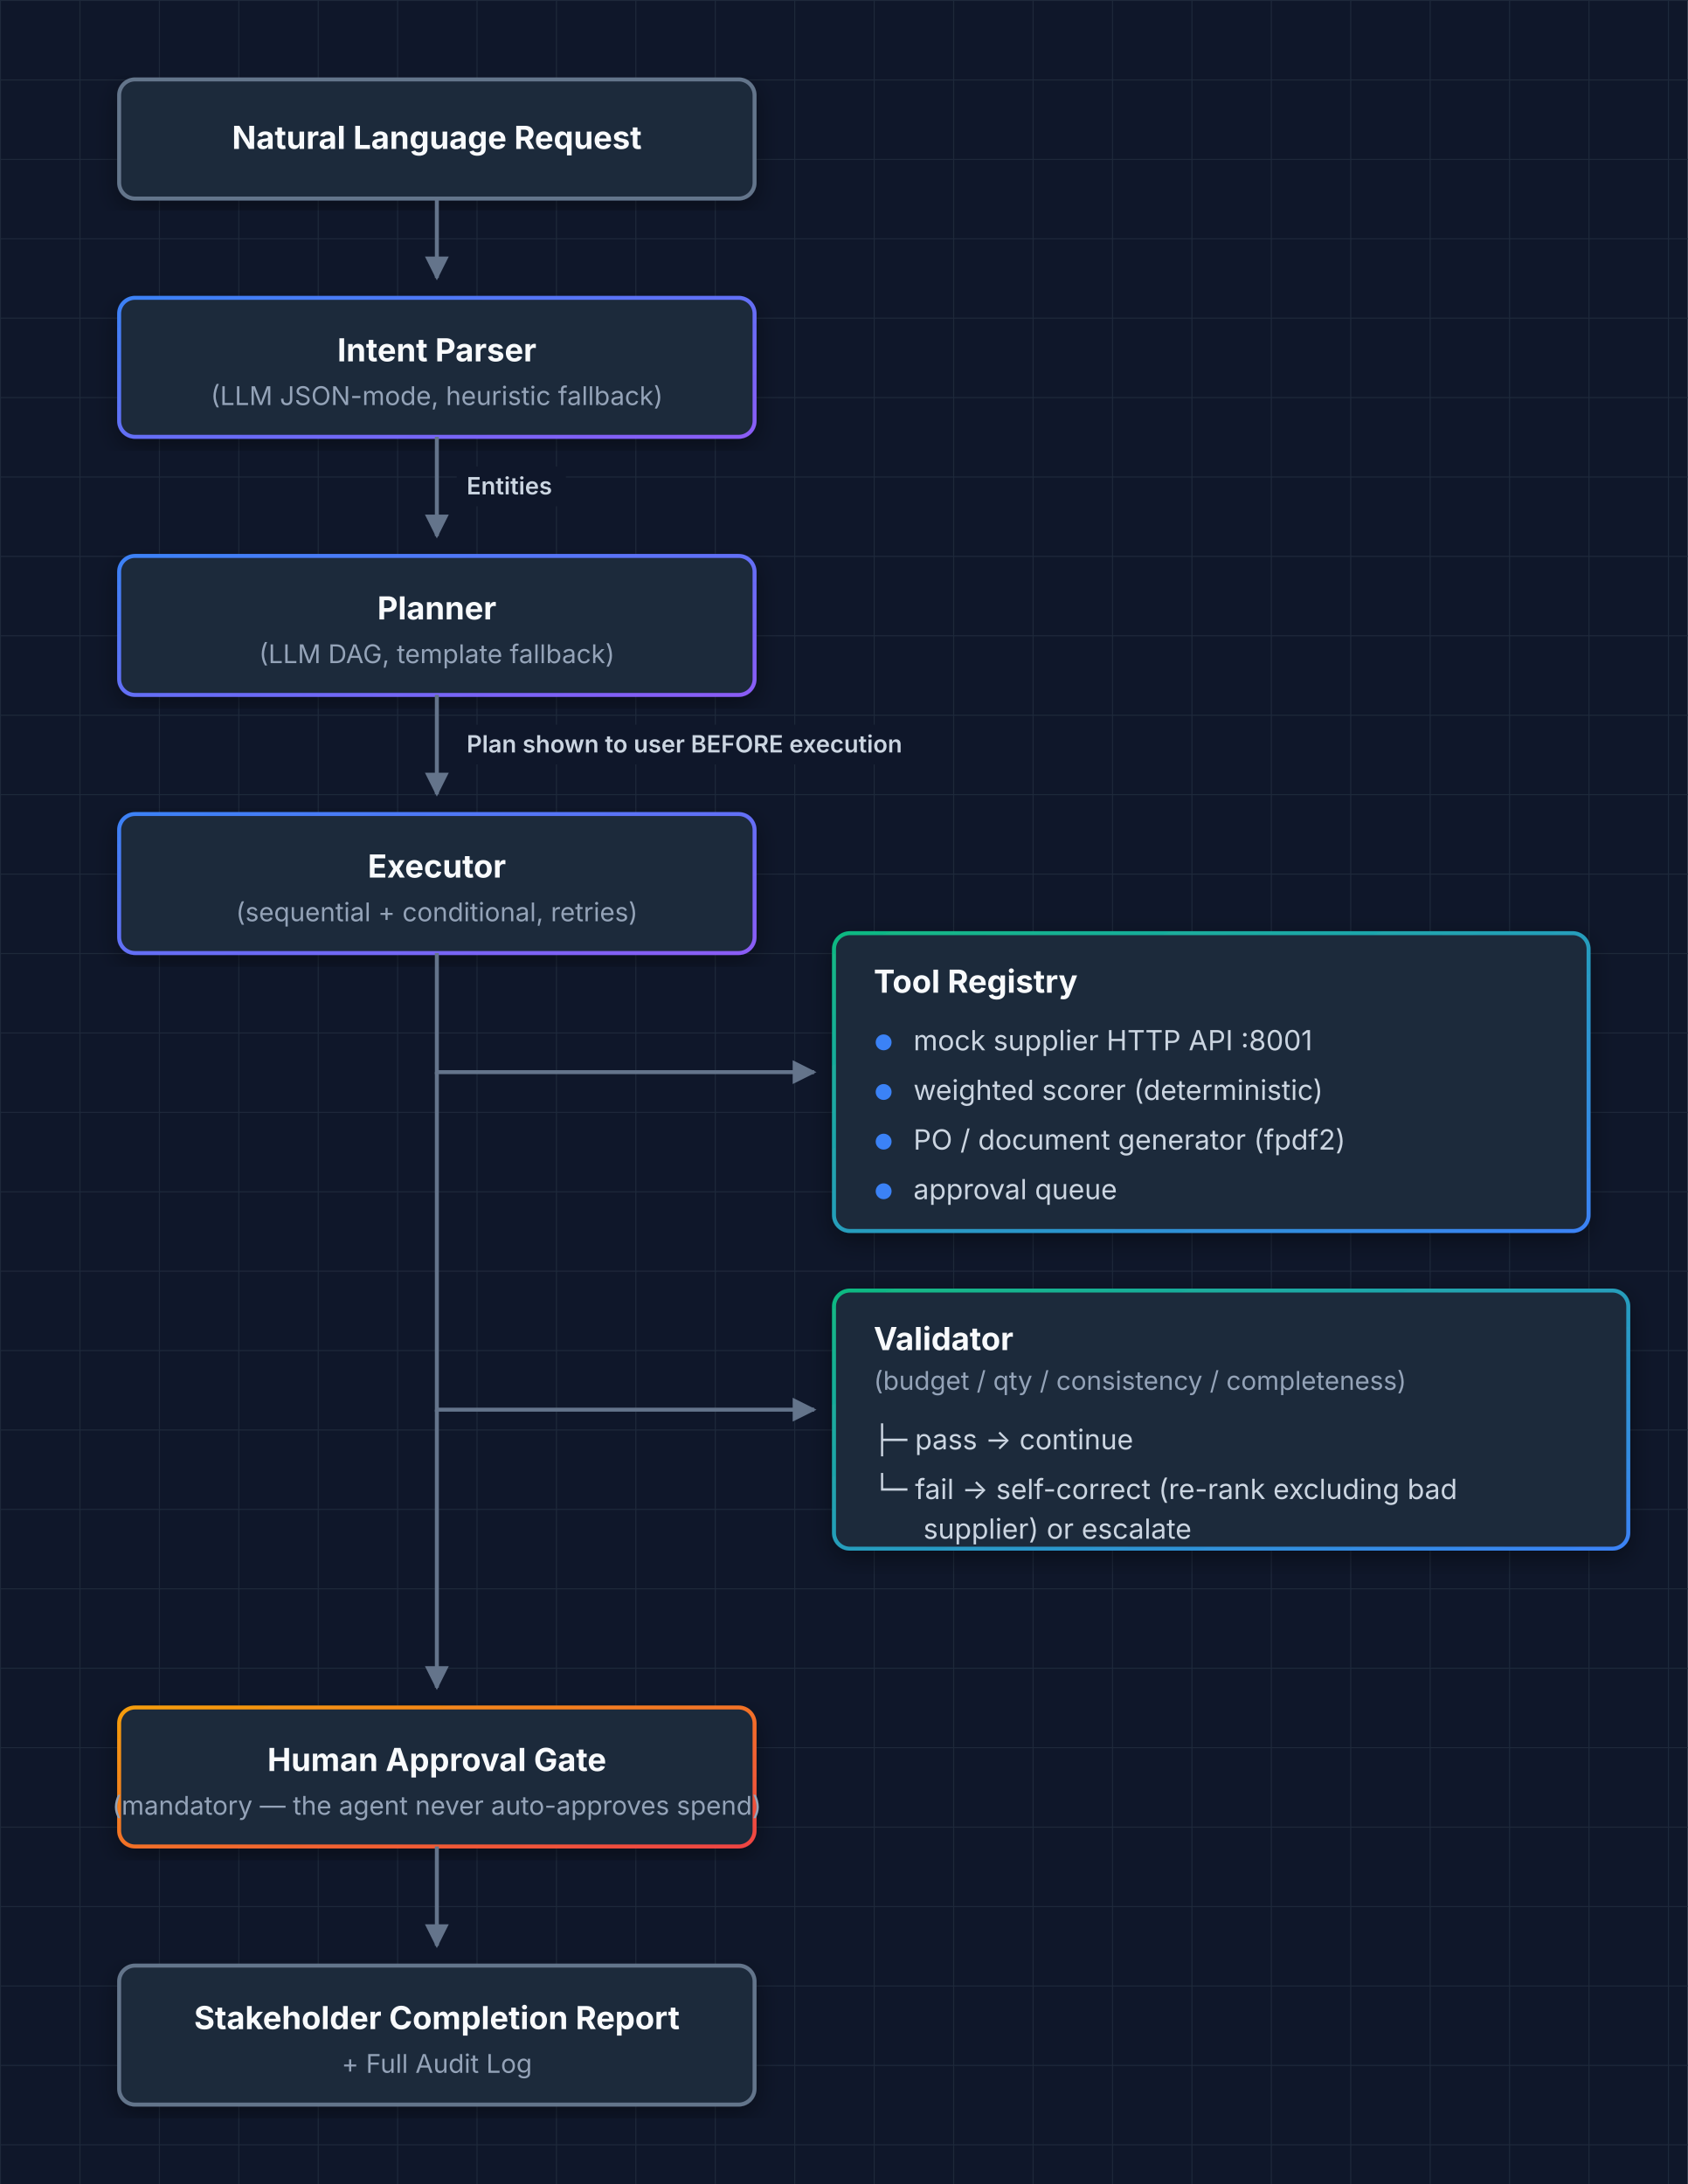
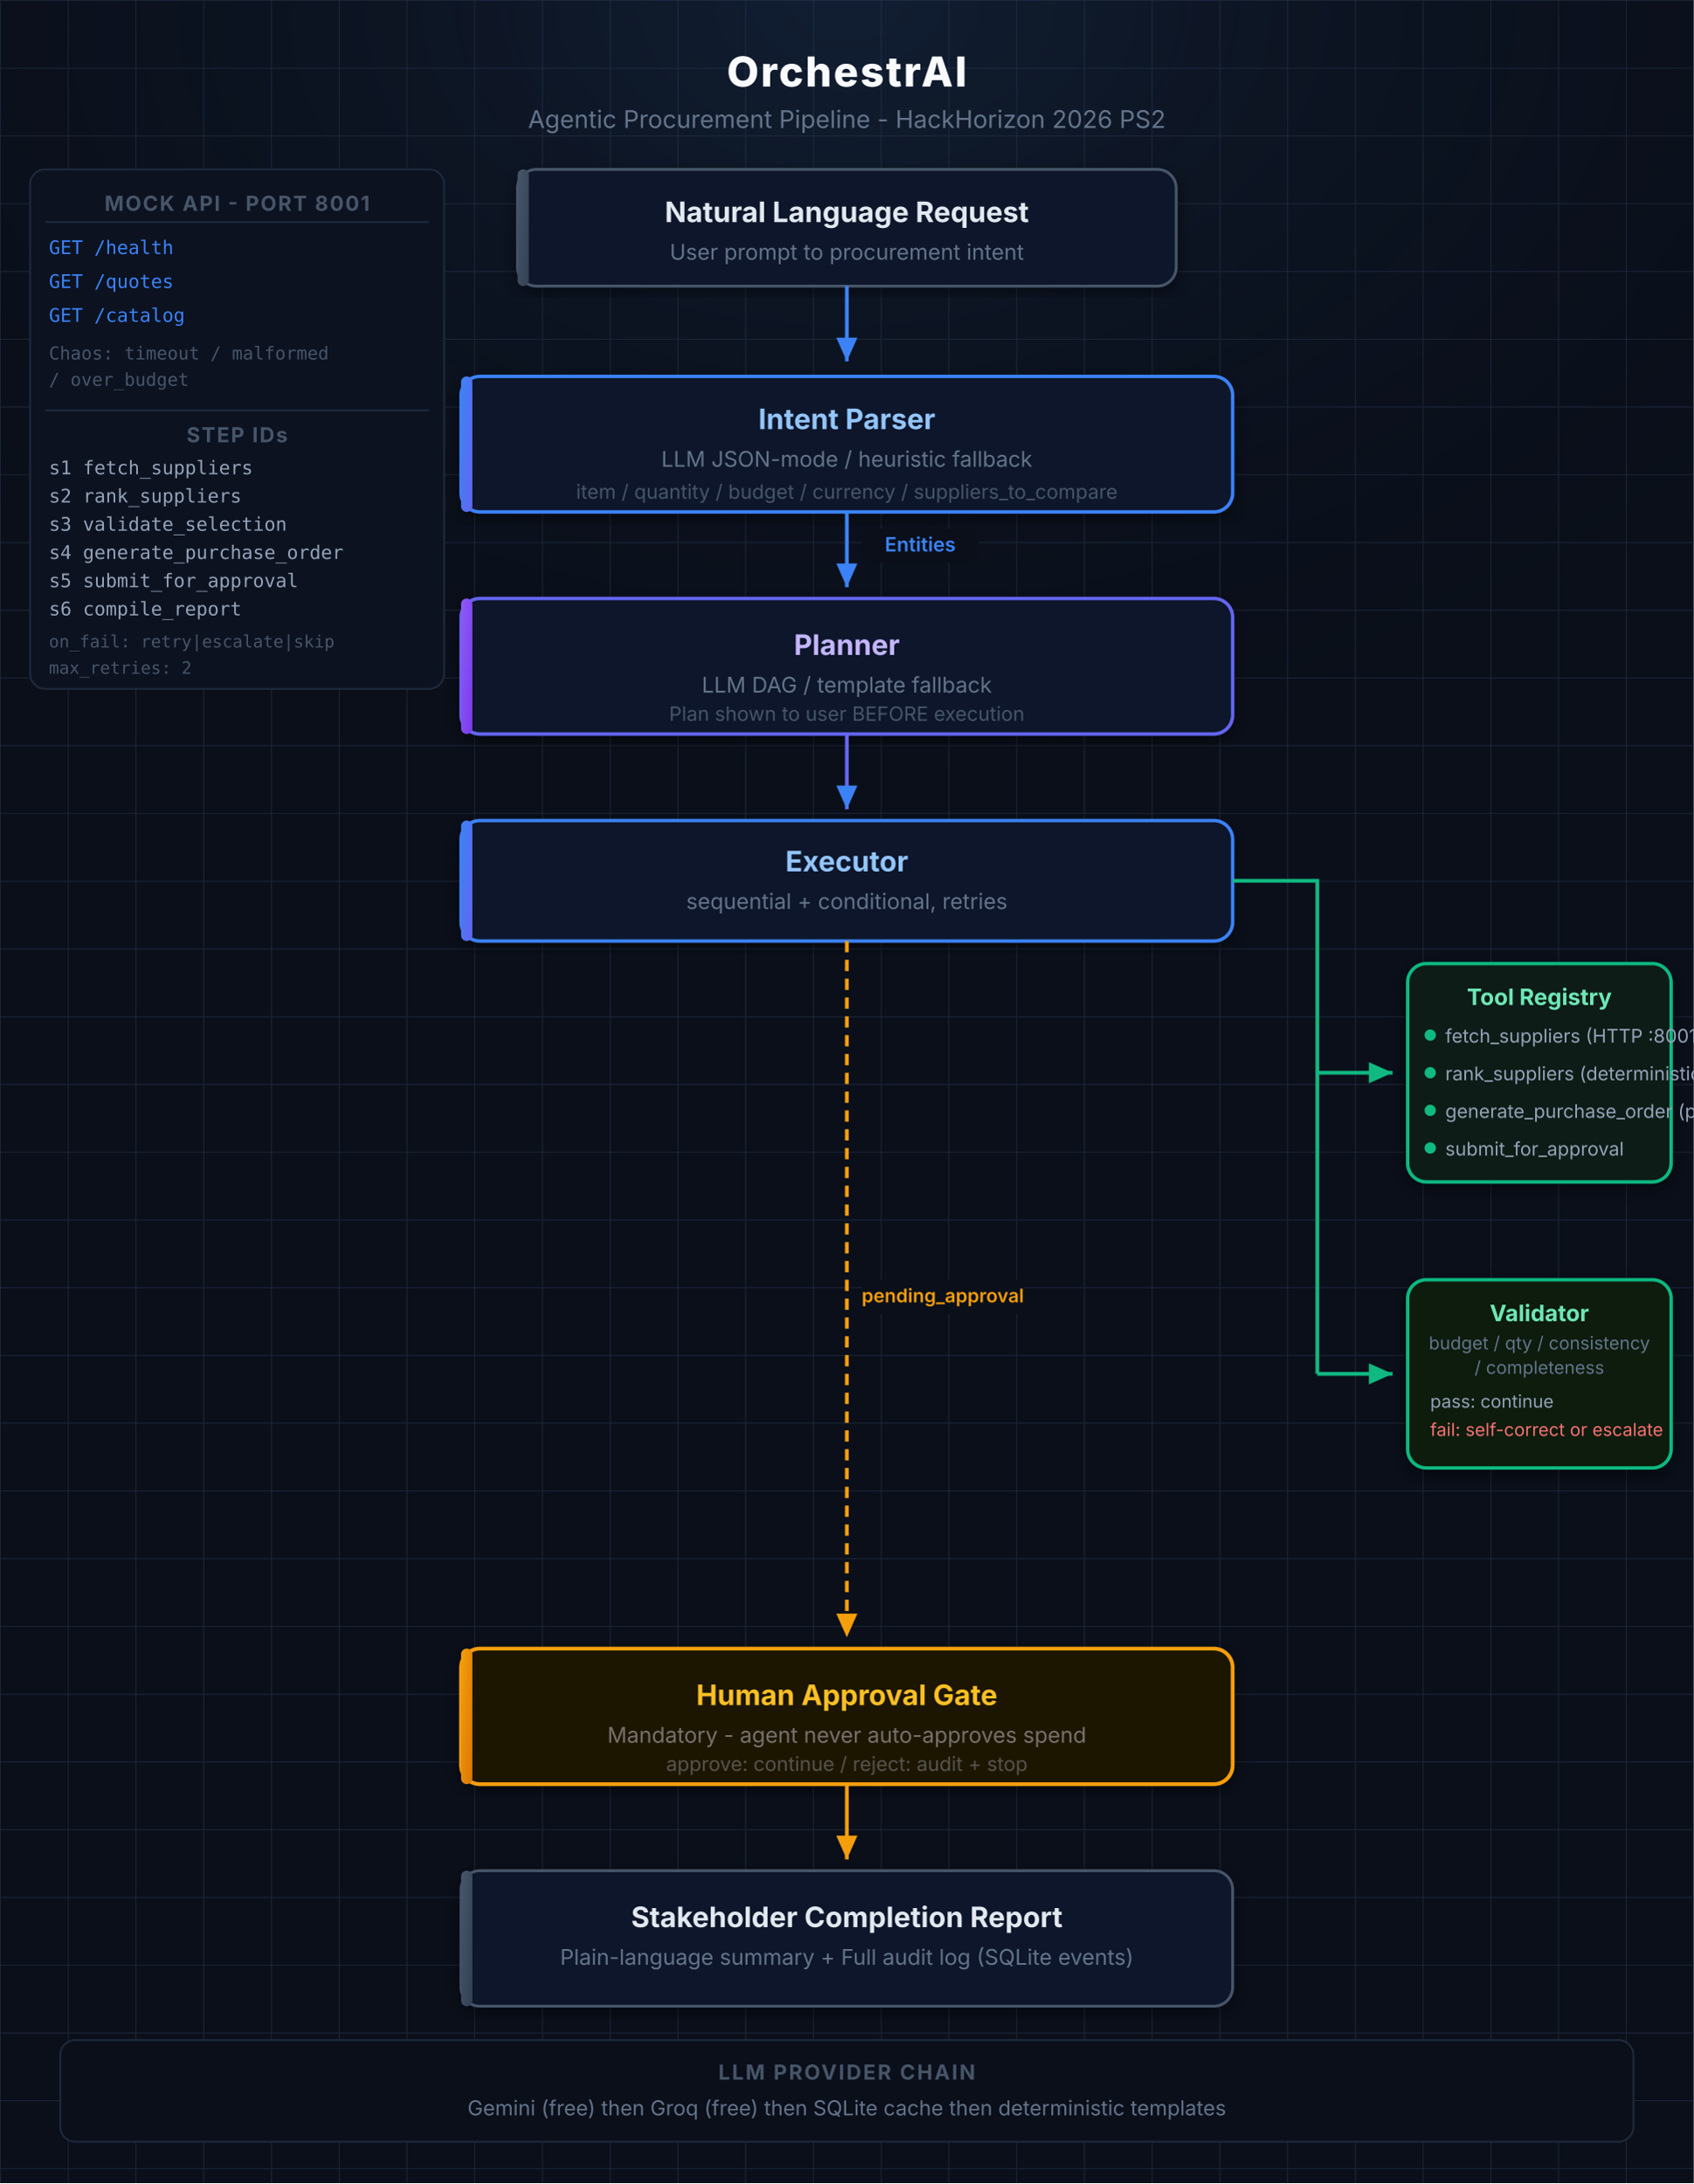
- <svg xmlns="http://www.w3.org/2000/svg" viewBox="0 0 850 1100" width="850" height="1100">
+ <svg xmlns="http://www.w3.org/2000/svg" viewBox="0 0 900 1160" width="900" height="1160">
  <defs>
-     <linearGradient id="primaryGlow" x1="0%" y1="0%" x2="100%" y2="100%">
+     <linearGradient id="gBlue" x1="0%" y1="0%" x2="100%" y2="100%">
      <stop offset="0%" stop-color="#3b82f6" />
-       <stop offset="100%" stop-color="#8b5cf6" />
+       <stop offset="100%" stop-color="#6366f1" />
    </linearGradient>
-     <linearGradient id="secondaryGlow" x1="0%" y1="0%" x2="100%" y2="100%">
+     <linearGradient id="gGreen" x1="0%" y1="0%" x2="100%" y2="100%">
      <stop offset="0%" stop-color="#10b981" />
-       <stop offset="100%" stop-color="#3b82f6" />
+       <stop offset="100%" stop-color="#059669" />
    </linearGradient>
-     <linearGradient id="warningGlow" x1="0%" y1="0%" x2="100%" y2="100%">
+     <linearGradient id="gAmber" x1="0%" y1="0%" x2="100%" y2="100%">
      <stop offset="0%" stop-color="#f59e0b" />
-       <stop offset="100%" stop-color="#ef4444" />
+       <stop offset="100%" stop-color="#d97706" />
    </linearGradient>
-     <marker id="arrow" viewBox="0 0 10 10" refX="9" refY="5" markerWidth="6" markerHeight="6" orient="auto-start-reverse">
-       <path d="M 0 0 L 10 5 L 0 10 z" fill="#64748b" />
+     <linearGradient id="gSlate" x1="0%" y1="0%" x2="100%" y2="100%">
+       <stop offset="0%" stop-color="#475569" />
+       <stop offset="100%" stop-color="#334155" />
+     </linearGradient>
+     <linearGradient id="gPurple" x1="0%" y1="0%" x2="100%" y2="100%">
+       <stop offset="0%" stop-color="#8b5cf6" />
+       <stop offset="100%" stop-color="#7c3aed" />
+     </linearGradient>
+     <filter id="shadow" x="-10%" y="-10%" width="120%" height="120%">
+       <feDropShadow dx="0" dy="3" stdDeviation="5" flood-color="#000" flood-opacity="0.5" />
+     </filter>
+     <pattern id="grid" width="36" height="36" patternUnits="userSpaceOnUse">
+       <path d="M 36 0 L 0 0 0 36" fill="none" stroke="#1e293b" stroke-width="0.8" />
+     </pattern>
+     <marker id="arrowBlue" viewBox="0 0 10 10" refX="9" refY="5" markerWidth="7" markerHeight="7" orient="auto-start-reverse">
+       <path d="M 0 1 L 9 5 L 0 9 Z" fill="#3b82f6" />
    </marker>
-     <filter id="shadow" x="-10%" y="-10%" width="120%" height="120%">
-       <feDropShadow dx="0" dy="4" stdDeviation="6" flood-color="#000000" flood-opacity="0.4" />
-     </filter>
-     <pattern id="grid" width="40" height="40" patternUnits="userSpaceOnUse">
-       <path d="M 40 0 L 0 0 0 40" fill="none" stroke="#1e293b" stroke-width="1" />
-     </pattern>
+     <marker id="arrowGreen" viewBox="0 0 10 10" refX="9" refY="5" markerWidth="7" markerHeight="7" orient="auto-start-reverse">
+       <path d="M 0 1 L 9 5 L 0 9 Z" fill="#10b981" />
+     </marker>
+     <marker id="arrowAmber" viewBox="0 0 10 10" refX="9" refY="5" markerWidth="7" markerHeight="7" orient="auto-start-reverse">
+       <path d="M 0 1 L 9 5 L 0 9 Z" fill="#f59e0b" />
+     </marker>
+     <radialGradient id="radial" cx="50%" cy="0%" r="70%">
+       <stop offset="0%" stop-color="#1e3a5f" stop-opacity="0.35" />
+       <stop offset="100%" stop-color="#0a0f1a" stop-opacity="0" />
+     </radialGradient>
  </defs>
-   <style>
-     .node { fill: #1e293b; stroke-width: 2; filter: url(#shadow); }
-     .line { stroke: #64748b; stroke-width: 2; fill: none; }
-     .title { font-family: system-ui, -apple-system, sans-serif; font-size: 16px; font-weight: 700; fill: #f8fafc; }
-     .subtitle { font-family: system-ui, -apple-system, sans-serif; font-size: 13px; fill: #94a3b8; }
-     .label { font-family: system-ui, -apple-system, sans-serif; font-size: 12px; fill: #cbd5e1; font-weight: 600; }
-     .list-item { font-family: system-ui, -apple-system, sans-serif; font-size: 14px; fill: #cbd5e1; }
-   </style>
-   <rect width="100%" height="100%" fill="#0f172a" />
-   <rect width="100%" height="100%" fill="url(#grid)" />
-   <rect x="60" y="40" width="320" height="60" rx="8" class="node" stroke="#64748b" />
-   <text x="220" y="75" class="title" text-anchor="middle">Natural Language Request</text>
-   <line x1="220" y1="100" x2="220" y2="140" class="line" marker-end="url(#arrow)" />
-   <rect x="60" y="150" width="320" height="70" rx="8" class="node" stroke="url(#primaryGlow)" />
-   <text x="220" y="182" class="title" text-anchor="middle">Intent Parser</text>
-   <text x="220" y="204" class="subtitle" text-anchor="middle">(LLM JSON-mode, heuristic fallback)</text>
-   <line x1="220" y1="220" x2="220" y2="270" class="line" marker-end="url(#arrow)" />
-   <rect x="230" y="235" width="55" height="20" fill="#0f172a" rx="4" />
-   <text x="235" y="249" class="label">Entities</text>
-   <rect x="60" y="280" width="320" height="70" rx="8" class="node" stroke="url(#primaryGlow)" />
-   <text x="220" y="312" class="title" text-anchor="middle">Planner</text>
-   <text x="220" y="334" class="subtitle" text-anchor="middle">(LLM DAG, template fallback)</text>
-   <line x1="220" y1="350" x2="220" y2="400" class="line" marker-end="url(#arrow)" />
-   <rect x="230" y="365" width="240" height="20" fill="#0f172a" rx="4" />
-   <text x="235" y="379" class="label">Plan shown to user BEFORE execution</text>
-   <rect x="60" y="410" width="320" height="70" rx="8" class="node" stroke="url(#primaryGlow)" />
-   <text x="220" y="442" class="title" text-anchor="middle">Executor</text>
-   <text x="220" y="464" class="subtitle" text-anchor="middle">(sequential + conditional, retries)</text>
-   <path d="M 220 480 L 220 540 L 410 540" class="line" marker-end="url(#arrow)" />
-   <path d="M 220 540 L 220 710 L 410 710" class="line" marker-end="url(#arrow)" />
-   <path d="M 220 710 L 220 850" class="line" marker-end="url(#arrow)" />
-   <rect x="420" y="470" width="380" height="150" rx="8" class="node" stroke="url(#secondaryGlow)" />
-   <text x="440" y="500" class="title">Tool Registry</text>
-   <circle cx="445" cy="525" r="4" fill="#3b82f6" />
-   <text x="460" y="529" class="list-item">mock supplier HTTP API :8001</text>
-   <circle cx="445" cy="550" r="4" fill="#3b82f6" />
-   <text x="460" y="554" class="list-item">weighted scorer (deterministic)</text>
-   <circle cx="445" cy="575" r="4" fill="#3b82f6" />
-   <text x="460" y="579" class="list-item">PO / document generator (fpdf2)</text>
-   <circle cx="445" cy="600" r="4" fill="#3b82f6" />
-   <text x="460" y="604" class="list-item">approval queue</text>
-   <rect x="420" y="650" width="400" height="130" rx="8" class="node" stroke="url(#secondaryGlow)" />
-   <text x="440" y="680" class="title">Validator</text>
-   <text x="440" y="700" class="subtitle">(budget / qty / consistency / completeness)</text>
-   <text x="440" y="730" class="list-item">├─ pass → continue</text>
-   <text x="440" y="755" class="list-item">└─ fail → self-correct (re-rank excluding bad</text>
-   <text x="465" y="775" class="list-item">supplier) or escalate</text>
-   <rect x="60" y="860" width="320" height="70" rx="8" class="node" stroke="url(#warningGlow)" />
-   <text x="220" y="892" class="title" text-anchor="middle">Human Approval Gate</text>
-   <text x="220" y="914" class="subtitle" text-anchor="middle">(mandatory — the agent never auto-approves spend)</text>
-   <line x1="220" y1="930" x2="220" y2="980" class="line" marker-end="url(#arrow)" />
-   <rect x="60" y="990" width="320" height="70" rx="8" class="node" stroke="#64748b" />
-   <text x="220" y="1022" class="title" text-anchor="middle">Stakeholder Completion Report</text>
-   <text x="220" y="1044" class="subtitle" text-anchor="middle">+ Full Audit Log</text>
+   <rect width="900" height="1160" fill="#0a0f1a" />
+   <rect width="900" height="1160" fill="url(#grid)" />
+   <rect width="900" height="600" fill="url(#radial)" />
+   <text x="450" y="46" font-family="system-ui,-apple-system,sans-serif" font-size="22" font-weight="800" fill="#f8fafc" text-anchor="middle" letter-spacing="1">OrchestrAI</text>
+   <text x="450" y="68" font-family="system-ui,-apple-system,sans-serif" font-size="13" fill="#64748b" text-anchor="middle">Agentic Procurement Pipeline - HackHorizon 2026 PS2</text>
+   <rect x="275" y="90" width="350" height="62" rx="10" fill="#0f172a" stroke="#475569" stroke-width="1.5" filter="url(#shadow)" />
+   <rect x="275" y="90" width="6" height="62" rx="3" fill="url(#gSlate)" />
+   <text x="450" y="118" font-family="system-ui,-apple-system,sans-serif" font-size="15" font-weight="700" fill="#e2e8f0" text-anchor="middle">Natural Language Request</text>
+   <text x="450" y="138" font-family="system-ui,-apple-system,sans-serif" font-size="11.5" fill="#64748b" text-anchor="middle">User prompt to procurement intent</text>
+   <line x1="450" y1="152" x2="450" y2="192" stroke="#3b82f6" stroke-width="2" marker-end="url(#arrowBlue)" />
+   <rect x="245" y="200" width="410" height="72" rx="10" fill="#0f172a" stroke="#3b82f6" stroke-width="1.8" filter="url(#shadow)" />
+   <rect x="245" y="200" width="6" height="72" rx="3" fill="url(#gBlue)" />
+   <text x="450" y="228" font-family="system-ui,-apple-system,sans-serif" font-size="15" font-weight="700" fill="#93c5fd" text-anchor="middle">Intent Parser</text>
+   <text x="450" y="248" font-family="system-ui,-apple-system,sans-serif" font-size="11.5" fill="#64748b" text-anchor="middle">LLM JSON-mode / heuristic fallback</text>
+   <text x="450" y="265" font-family="system-ui,-apple-system,sans-serif" font-size="10.5" fill="#475569" text-anchor="middle">item / quantity / budget / currency / suppliers_to_compare</text>
+   <line x1="450" y1="272" x2="450" y2="312" stroke="#3b82f6" stroke-width="2" marker-end="url(#arrowBlue)" />
+   <rect x="458" y="281" width="62" height="18" rx="4" fill="#0a0f1a" />
+   <text x="489" y="293" font-family="system-ui,-apple-system,sans-serif" font-size="10.5" fill="#3b82f6" text-anchor="middle" font-weight="600">Entities</text>
+   <rect x="245" y="318" width="410" height="72" rx="10" fill="#0f172a" stroke="#6366f1" stroke-width="1.8" filter="url(#shadow)" />
+   <rect x="245" y="318" width="6" height="72" rx="3" fill="url(#gPurple)" />
+   <text x="450" y="348" font-family="system-ui,-apple-system,sans-serif" font-size="15" font-weight="700" fill="#c4b5fd" text-anchor="middle">Planner</text>
+   <text x="450" y="368" font-family="system-ui,-apple-system,sans-serif" font-size="11.5" fill="#64748b" text-anchor="middle">LLM DAG / template fallback</text>
+   <text x="450" y="383" font-family="system-ui,-apple-system,sans-serif" font-size="10.5" fill="#475569" text-anchor="middle">Plan shown to user BEFORE execution</text>
+   <line x1="450" y1="390" x2="450" y2="430" stroke="#6366f1" stroke-width="2" marker-end="url(#arrowBlue)" />
+   <rect x="245" y="436" width="410" height="64" rx="10" fill="#0f172a" stroke="#3b82f6" stroke-width="1.8" filter="url(#shadow)" />
+   <rect x="245" y="436" width="6" height="64" rx="3" fill="url(#gBlue)" />
+   <text x="450" y="463" font-family="system-ui,-apple-system,sans-serif" font-size="15" font-weight="700" fill="#93c5fd" text-anchor="middle">Executor</text>
+   <text x="450" y="483" font-family="system-ui,-apple-system,sans-serif" font-size="11.5" fill="#64748b" text-anchor="middle">sequential + conditional, retries</text>
+   <path d="M 655 468 L 700 468 L 700 570 L 700 730" stroke="#10b981" stroke-width="2" fill="none" />
+   <line x1="700" y1="570" x2="740" y2="570" stroke="#10b981" stroke-width="2" marker-end="url(#arrowGreen)" />
+   <line x1="700" y1="730" x2="740" y2="730" stroke="#10b981" stroke-width="2" marker-end="url(#arrowGreen)" />
+   <rect x="748" y="512" width="140" height="116" rx="10" fill="#0a1a14" stroke="#10b981" stroke-width="1.8" filter="url(#shadow)" />
+   <text x="818" y="534" font-family="system-ui,-apple-system,sans-serif" font-size="12" font-weight="700" fill="#6ee7b7" text-anchor="middle">Tool Registry</text>
+   <circle cx="760" cy="550" r="3" fill="#10b981" />
+   <text x="768" y="554" font-family="system-ui,-apple-system,sans-serif" font-size="10" fill="#94a3b8">fetch_suppliers (HTTP :8001)</text>
+   <circle cx="760" cy="570" r="3" fill="#10b981" />
+   <text x="768" y="574" font-family="system-ui,-apple-system,sans-serif" font-size="10" fill="#94a3b8">rank_suppliers (deterministic)</text>
+   <circle cx="760" cy="590" r="3" fill="#10b981" />
+   <text x="768" y="594" font-family="system-ui,-apple-system,sans-serif" font-size="10" fill="#94a3b8">generate_purchase_order (pdf)</text>
+   <circle cx="760" cy="610" r="3" fill="#10b981" />
+   <text x="768" y="614" font-family="system-ui,-apple-system,sans-serif" font-size="10" fill="#94a3b8">submit_for_approval</text>
+   <rect x="748" y="680" width="140" height="100" rx="10" fill="#0f1a0a" stroke="#10b981" stroke-width="1.8" filter="url(#shadow)" />
+   <text x="818" y="702" font-family="system-ui,-apple-system,sans-serif" font-size="12" font-weight="700" fill="#6ee7b7" text-anchor="middle">Validator</text>
+   <text x="818" y="717" font-family="system-ui,-apple-system,sans-serif" font-size="9.5" fill="#64748b" text-anchor="middle">budget / qty / consistency</text>
+   <text x="818" y="730" font-family="system-ui,-apple-system,sans-serif" font-size="9.5" fill="#64748b" text-anchor="middle">/ completeness</text>
+   <text x="760" y="748" font-family="system-ui,-apple-system,sans-serif" font-size="9.5" fill="#94a3b8">pass: continue</text>
+   <text x="760" y="763" font-family="system-ui,-apple-system,sans-serif" font-size="9.5" fill="#f87171">fail: self-correct or escalate</text>
+   <line x1="450" y1="500" x2="450" y2="870" stroke="#f59e0b" stroke-width="2" stroke-dasharray="6,4" marker-end="url(#arrowAmber)" />
+   <rect x="458" y="680" width="86" height="18" rx="4" fill="#0a0f1a" />
+   <text x="501" y="692" font-family="system-ui,-apple-system,sans-serif" font-size="10" fill="#f59e0b" text-anchor="middle" font-weight="600">pending_approval</text>
+   <rect x="245" y="876" width="410" height="72" rx="10" fill="#1a1200" stroke="#f59e0b" stroke-width="2" filter="url(#shadow)" />
+   <rect x="245" y="876" width="6" height="72" rx="3" fill="url(#gAmber)" />
+   <text x="450" y="906" font-family="system-ui,-apple-system,sans-serif" font-size="15" font-weight="700" fill="#fbbf24" text-anchor="middle">Human Approval Gate</text>
+   <text x="450" y="926" font-family="system-ui,-apple-system,sans-serif" font-size="11.5" fill="#78716c" text-anchor="middle">Mandatory - agent never auto-approves spend</text>
+   <text x="450" y="941" font-family="system-ui,-apple-system,sans-serif" font-size="10.5" fill="#57534e" text-anchor="middle">approve: continue  /  reject: audit + stop</text>
+   <line x1="450" y1="948" x2="450" y2="988" stroke="#f59e0b" stroke-width="2" marker-end="url(#arrowAmber)" />
+   <rect x="245" y="994" width="410" height="72" rx="10" fill="#0f172a" stroke="#475569" stroke-width="1.5" filter="url(#shadow)" />
+   <rect x="245" y="994" width="6" height="72" rx="3" fill="url(#gSlate)" />
+   <text x="450" y="1024" font-family="system-ui,-apple-system,sans-serif" font-size="15" font-weight="700" fill="#e2e8f0" text-anchor="middle">Stakeholder Completion Report</text>
+   <text x="450" y="1044" font-family="system-ui,-apple-system,sans-serif" font-size="11.5" fill="#64748b" text-anchor="middle">Plain-language summary + Full audit log (SQLite events)</text>
+   <rect x="32" y="1084" width="836" height="54" rx="8" fill="#0a0f1a" stroke="#1e293b" stroke-width="1" />
+   <text x="450" y="1105" font-family="system-ui,-apple-system,sans-serif" font-size="11" font-weight="700" fill="#475569" text-anchor="middle" letter-spacing="1">LLM PROVIDER CHAIN</text>
+   <text x="450" y="1124" font-family="system-ui,-apple-system,sans-serif" font-size="11" fill="#64748b" text-anchor="middle">Gemini (free) then Groq (free) then SQLite cache then deterministic templates</text>
+   <rect x="16" y="90" width="220" height="276" rx="8" fill="#0c1220" stroke="#1e293b" stroke-width="1" />
+   <text x="126" y="112" font-family="system-ui,-apple-system,sans-serif" font-size="11" font-weight="700" fill="#475569" text-anchor="middle" letter-spacing="0.8">MOCK API - PORT 8001</text>
+   <line x1="24" y1="118" x2="228" y2="118" stroke="#1e293b" stroke-width="1" />
+   <text x="26" y="135" font-family="monospace,Consolas" font-size="10" fill="#3b82f6">GET  /health</text>
+   <text x="26" y="153" font-family="monospace,Consolas" font-size="10" fill="#3b82f6">GET  /quotes</text>
+   <text x="26" y="171" font-family="monospace,Consolas" font-size="10" fill="#3b82f6">GET  /catalog</text>
+   <text x="26" y="191" font-family="monospace,Consolas" font-size="9.5" fill="#475569">Chaos: timeout / malformed</text>
+   <text x="26" y="205" font-family="monospace,Consolas" font-size="9.5" fill="#475569">  / over_budget</text>
+   <line x1="24" y1="218" x2="228" y2="218" stroke="#1e293b" stroke-width="1" />
+   <text x="126" y="235" font-family="system-ui,-apple-system,sans-serif" font-size="11" font-weight="700" fill="#475569" text-anchor="middle" letter-spacing="0.8">STEP IDs</text>
+   <text x="26" y="252" font-family="monospace,Consolas" font-size="10" fill="#94a3b8">s1  fetch_suppliers</text>
+   <text x="26" y="267" font-family="monospace,Consolas" font-size="10" fill="#94a3b8">s2  rank_suppliers</text>
+   <text x="26" y="282" font-family="monospace,Consolas" font-size="10" fill="#94a3b8">s3  validate_selection</text>
+   <text x="26" y="297" font-family="monospace,Consolas" font-size="10" fill="#94a3b8">s4  generate_purchase_order</text>
+   <text x="26" y="312" font-family="monospace,Consolas" font-size="10" fill="#94a3b8">s5  submit_for_approval</text>
+   <text x="26" y="327" font-family="monospace,Consolas" font-size="10" fill="#94a3b8">s6  compile_report</text>
+   <text x="26" y="344" font-family="monospace,Consolas" font-size="9" fill="#475569">on_fail: retry|escalate|skip</text>
+   <text x="26" y="358" font-family="monospace,Consolas" font-size="9" fill="#475569">max_retries: 2</text>
</svg>
